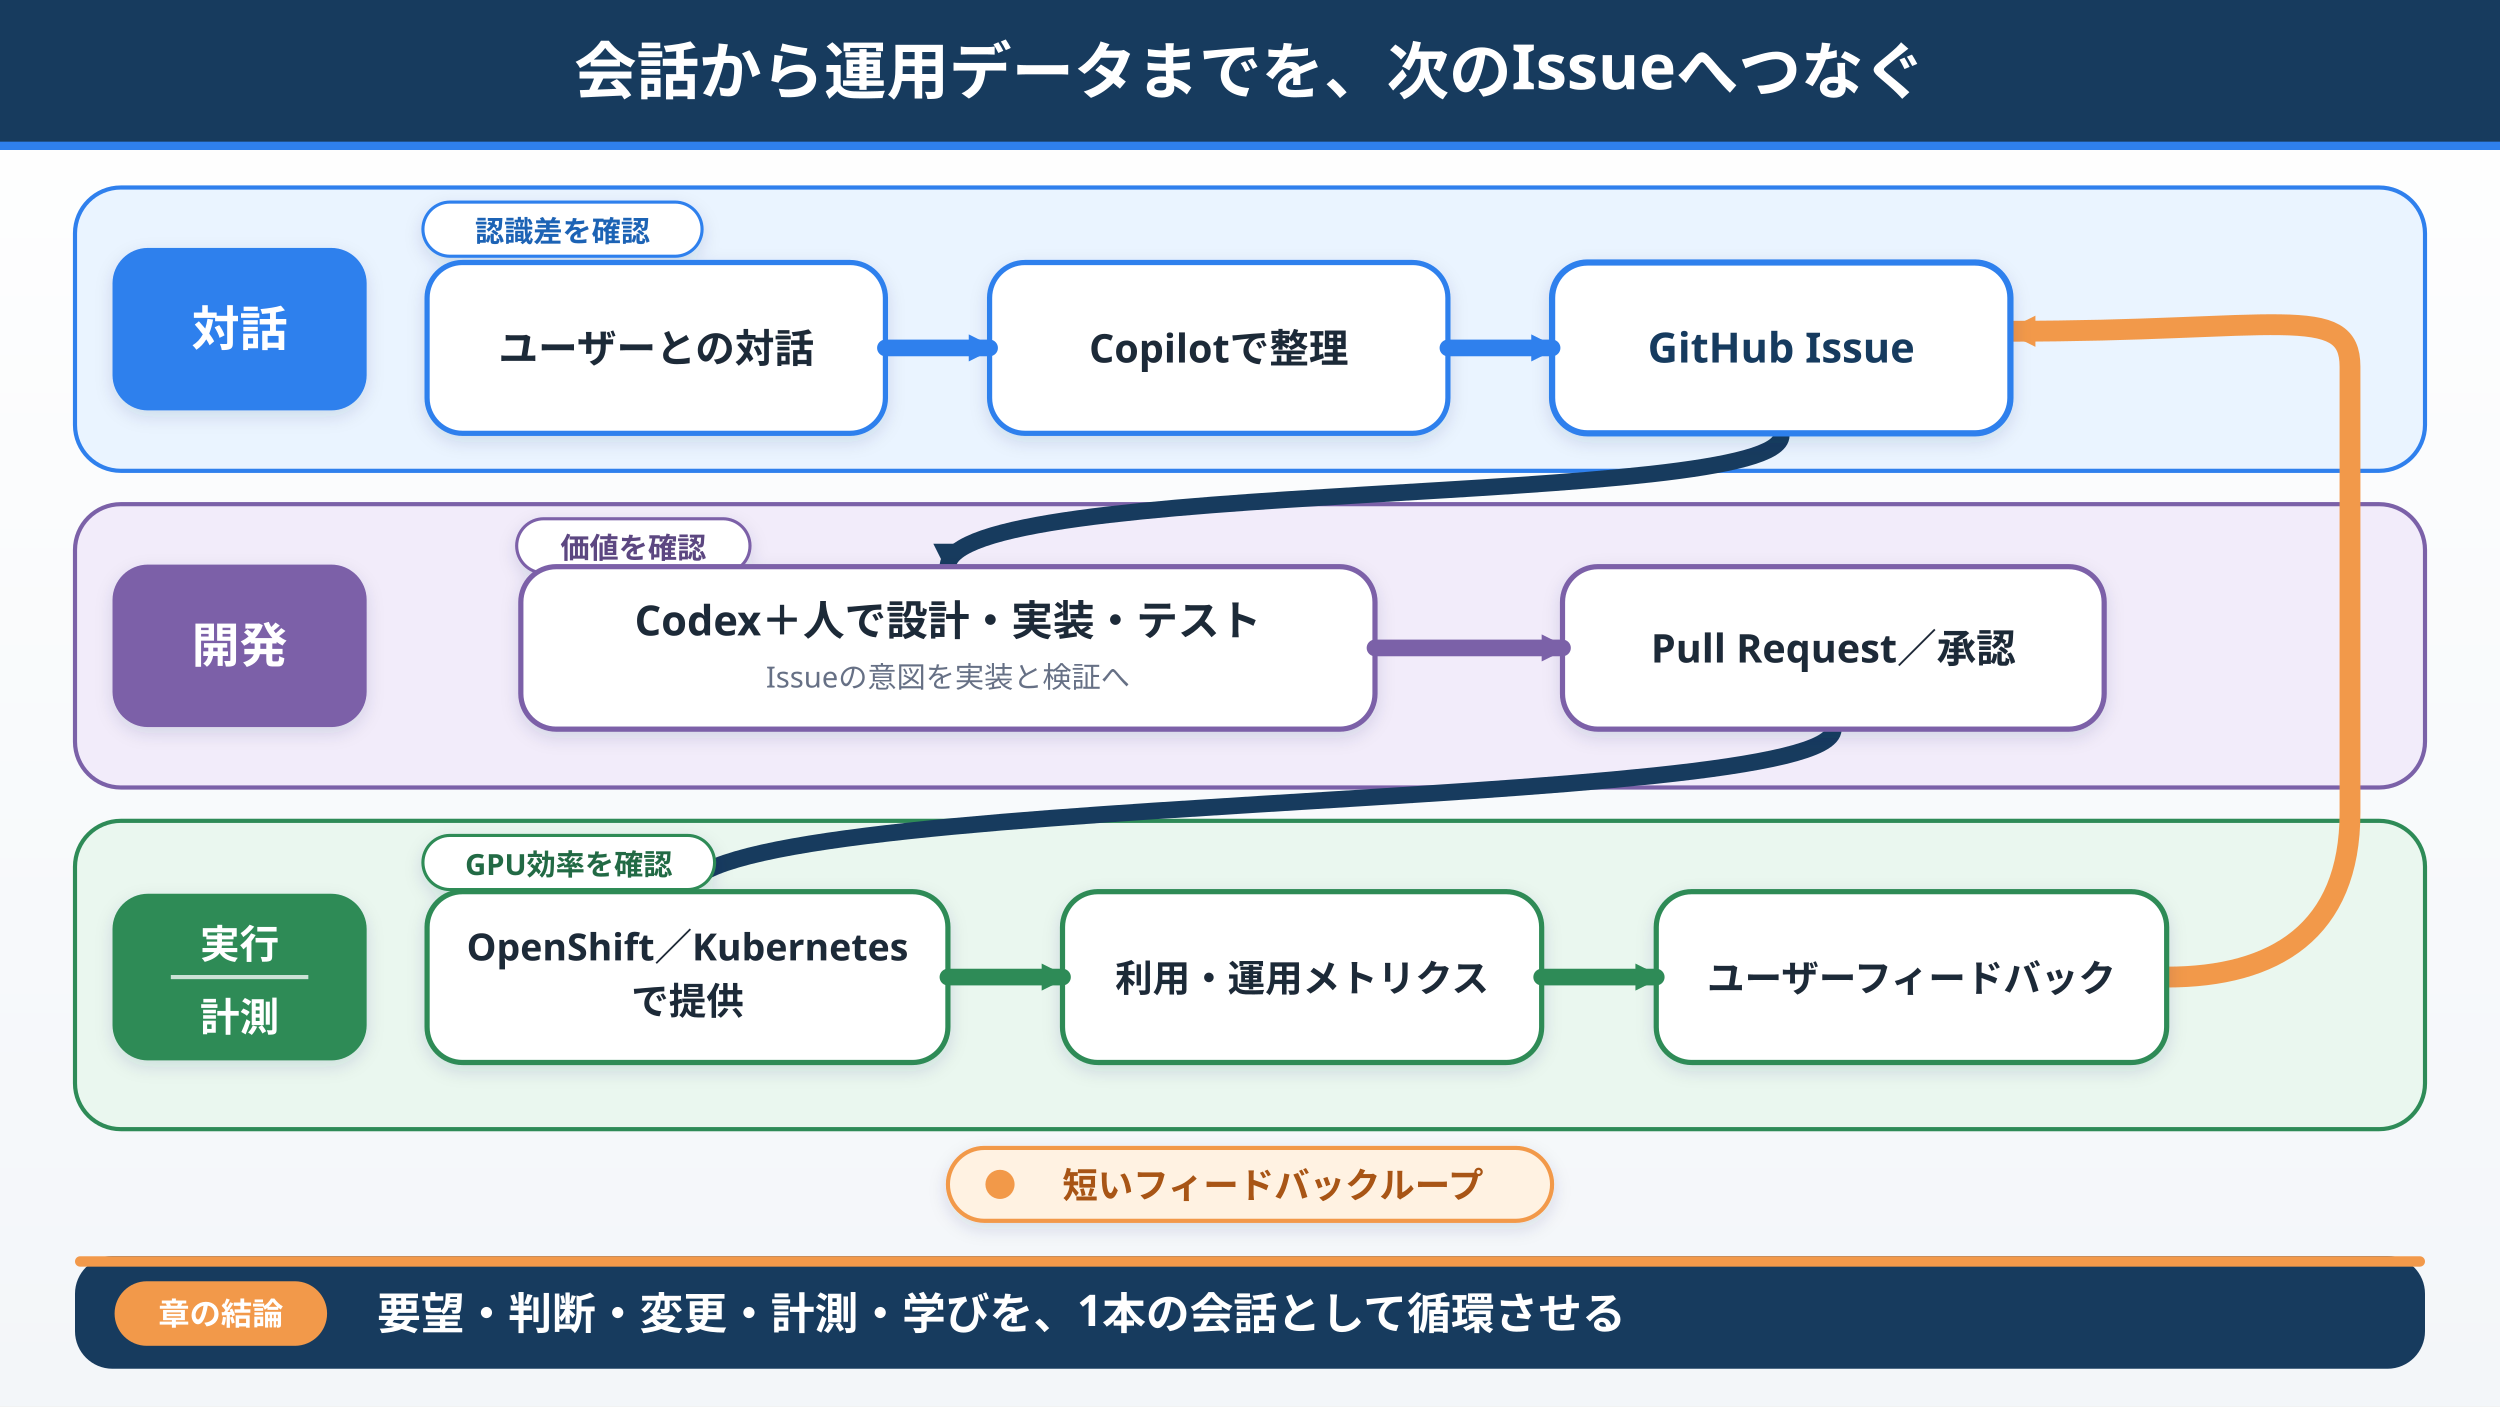
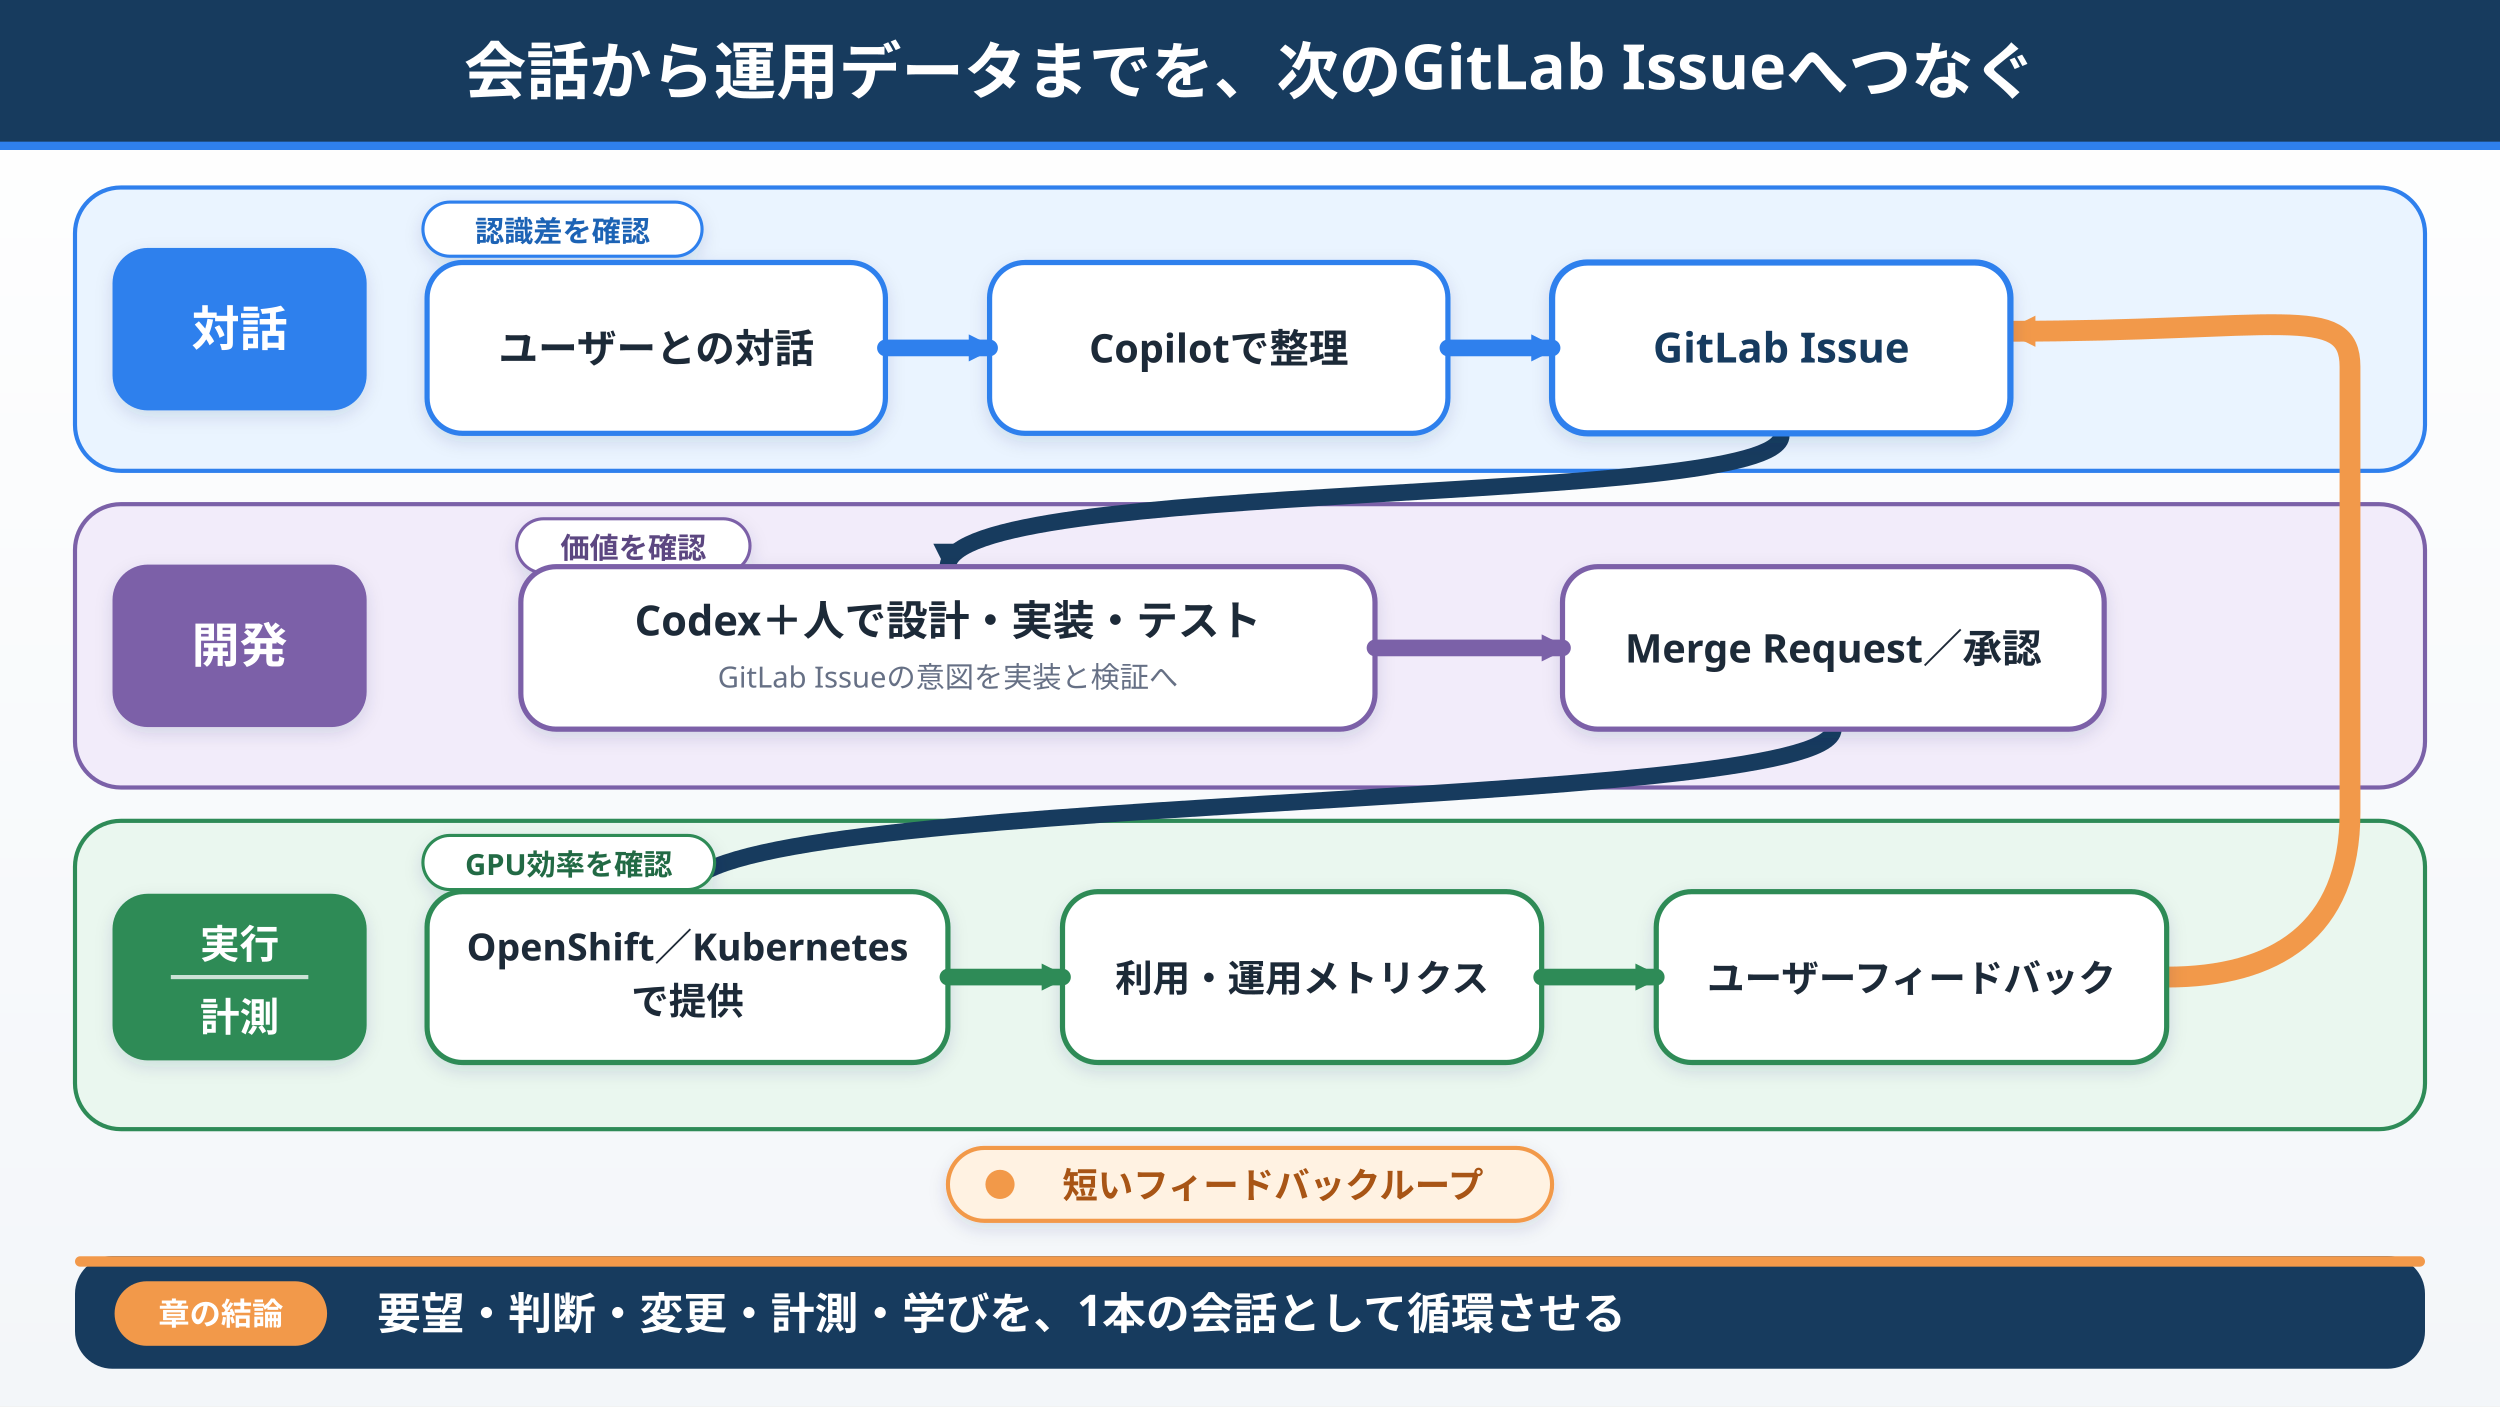
<svg xmlns="http://www.w3.org/2000/svg" width="1200" height="675" viewBox="0 0 1200 675" role="img" aria-labelledby="conversation-title conversation-desc">
  <defs>
    <linearGradient id="conversation-bg" x1="0" y1="0" x2="0" y2="1">
      <stop offset="0" stop-color="#FFFFFF" />
      <stop offset="1" stop-color="#F3F6F9" />
    </linearGradient>
    <filter id="conversation-shadow" x="-20%" y="-25%" width="140%" height="160%">
      <feDropShadow dx="0" dy="3" stdDeviation="4" flood-color="#173B5E" flood-opacity="0.13" />
    </filter>
    <marker id="conversation-arrow-blue" markerWidth="13" markerHeight="13" refX="10" refY="6.5" orient="auto" markerUnits="userSpaceOnUse">
      <path d="M0,0 L13,6.5 L0,13 Z" fill="#2F80ED" />
    </marker>
    <marker id="conversation-arrow-purple" markerWidth="13" markerHeight="13" refX="10" refY="6.5" orient="auto" markerUnits="userSpaceOnUse">
      <path d="M0,0 L13,6.5 L0,13 Z" fill="#7B61A8" />
    </marker>
    <marker id="conversation-arrow-green" markerWidth="13" markerHeight="13" refX="10" refY="6.5" orient="auto" markerUnits="userSpaceOnUse">
      <path d="M0,0 L13,6.5 L0,13 Z" fill="#2E8B57" />
    </marker>
    <marker id="conversation-arrow-orange" markerWidth="15" markerHeight="15" refX="12" refY="7.5" orient="auto" markerUnits="userSpaceOnUse">
      <path d="M0,0 L15,7.5 L0,15 Z" fill="#F2994A" />
    </marker>
    <marker id="conversation-arrow-navy" markerWidth="14" markerHeight="14" refX="11" refY="7" orient="auto" markerUnits="userSpaceOnUse">
      <path d="M0,0 L14,7 L0,14 Z" fill="#173B5E" />
    </marker>
  </defs>
  <g font-family="'Noto Sans JP', 'Yu Gothic', sans-serif" fill="#1F2937">
    <rect width="1200" height="675" fill="url(#conversation-bg)" />
    <rect width="1200" height="72" fill="#173B5E" />
    <rect x="0" y="68" width="1200" height="4" fill="#2F80ED" />
-     <text x="600" y="45" text-anchor="middle" font-size="30" font-weight="700" fill="#FFFFFF">会話から運用データまでを、次のIssueへつなぐ</text>
+     <text x="600" y="45" text-anchor="middle" font-size="30" font-weight="700" fill="#FFFFFF">会話から運用データまでを、次のGitLab Issueへつなぐ</text>
    <rect x="36" y="90" width="1128" height="136" rx="22" fill="#EAF4FF" stroke="#2F80ED" stroke-width="2" />
    <rect x="36" y="242" width="1128" height="136" rx="22" fill="#F2ECFA" stroke="#7B61A8" stroke-width="2" />
    <rect x="36" y="394" width="1128" height="148" rx="22" fill="#EAF7EF" stroke="#2E8B57" stroke-width="2" />
    <g fill="none" stroke-linecap="round" stroke-linejoin="round">
      <path d="M855 209 C855 244 455 229 455 272" stroke="#173B5E" stroke-width="8" marker-end="url(#conversation-arrow-navy)" />
      <path d="M880 350 C880 390 330 380 330 428" stroke="#173B5E" stroke-width="8" marker-end="url(#conversation-arrow-navy)" />
    </g>
    <path d="M1040 469 C1092 469 1128 447 1128 390 L1128 176 C1128 145 1093 159 965 159" fill="none" stroke="#F2994A" stroke-width="10" stroke-linecap="round" stroke-linejoin="round" marker-end="url(#conversation-arrow-orange)" />
    <g filter="url(#conversation-shadow)">
      <rect x="54" y="119" width="122" height="78" rx="17" fill="#2F80ED" />
      <text x="115" y="166" text-anchor="middle" font-size="23" font-weight="700" fill="#FFFFFF">対話</text>
      <rect x="203" y="97" width="134" height="26" rx="13" fill="#FFFFFF" stroke="#2F80ED" stroke-width="1.5" />
      <text x="270" y="116" text-anchor="middle" font-size="14" font-weight="700" fill="#1E63B5">認識差を確認</text>
      <rect x="205" y="126" width="220" height="82" rx="17" fill="#FFFFFF" stroke="#2F80ED" stroke-width="2.5" />
      <text x="315" y="174" text-anchor="middle" font-size="19" font-weight="700">ユーザーとの対話</text>
      <rect x="475" y="126" width="220" height="82" rx="17" fill="#FFFFFF" stroke="#2F80ED" stroke-width="2.5" />
      <text x="585" y="174" text-anchor="middle" font-size="19" font-weight="700">Copilotで整理</text>
      <rect x="745" y="126" width="220" height="82" rx="17" fill="#FFFFFF" stroke="#2F80ED" stroke-width="3" />
-       <text x="855" y="174" text-anchor="middle" font-size="20" font-weight="700" fill="#173B5E">GitHub Issue</text>
+       <text x="855" y="174" text-anchor="middle" font-size="20" font-weight="700" fill="#173B5E">GitLab Issue</text>
    </g>
    <g fill="none" stroke="#2F80ED" stroke-width="8" stroke-linecap="round" marker-end="url(#conversation-arrow-blue)">
      <path d="M425 167 L475 167" />
      <path d="M695 167 L745 167" />
    </g>
    <g filter="url(#conversation-shadow)">
      <rect x="54" y="271" width="122" height="78" rx="17" fill="#7B61A8" />
      <text x="115" y="318" text-anchor="middle" font-size="23" font-weight="700" fill="#FFFFFF">開発</text>
      <rect x="248" y="249" width="112" height="26" rx="13" fill="#FFFFFF" stroke="#7B61A8" stroke-width="1.5" />
      <text x="304" y="268" text-anchor="middle" font-size="14" font-weight="700" fill="#5C4681">価値を確認</text>
      <rect x="250" y="272" width="410" height="78" rx="17" fill="#FFFFFF" stroke="#7B61A8" stroke-width="2.5" />
      <text x="455" y="305" text-anchor="middle" font-size="20" font-weight="700">Codex＋人で設計・実装・テスト</text>
-       <text x="455" y="330" text-anchor="middle" font-size="14" font-weight="500" fill="#667085">Issueの意図を実装と検証へ</text>
+       <text x="455" y="330" text-anchor="middle" font-size="14" font-weight="500" fill="#667085">GitLab Issueの意図を実装と検証へ</text>
      <rect x="750" y="272" width="260" height="78" rx="17" fill="#FFFFFF" stroke="#7B61A8" stroke-width="2.5" />
-       <text x="880" y="318" text-anchor="middle" font-size="19" font-weight="700">Pull Request／承認</text>
+       <text x="880" y="318" text-anchor="middle" font-size="19" font-weight="700">Merge Request／承認</text>
    </g>
    <path d="M660 311 L750 311" fill="none" stroke="#7B61A8" stroke-width="8" stroke-linecap="round" marker-end="url(#conversation-arrow-purple)" />
    <g filter="url(#conversation-shadow)">
      <rect x="54" y="429" width="122" height="80" rx="17" fill="#2E8B57" />
      <text x="115" y="460" text-anchor="middle" font-size="19" font-weight="700" fill="#FFFFFF">実行</text>
      <line x1="82" y1="469" x2="148" y2="469" stroke="#FFFFFF" stroke-width="2" opacity="0.75" />
      <text x="115" y="495" text-anchor="middle" font-size="19" font-weight="700" fill="#FFFFFF">計測</text>
      <rect x="203" y="401" width="140" height="26" rx="13" fill="#FFFFFF" stroke="#2E8B57" stroke-width="1.5" />
      <text x="273" y="420" text-anchor="middle" font-size="14" font-weight="700" fill="#236B44">GPU効率を確認</text>
      <rect x="205" y="428" width="250" height="82" rx="17" fill="#FFFFFF" stroke="#2E8B57" stroke-width="2.5" />
      <text x="330" y="461" text-anchor="middle" font-size="18" font-weight="700">OpenShift／Kubernetes</text>
      <text x="330" y="487" text-anchor="middle" font-size="18" font-weight="700">で提供</text>
      <rect x="510" y="428" width="230" height="82" rx="17" fill="#FFFFFF" stroke="#2E8B57" stroke-width="2.5" />
      <text x="625" y="476" text-anchor="middle" font-size="18" font-weight="700">利用・運用メトリクス</text>
      <rect x="795" y="428" width="245" height="82" rx="17" fill="#FFFFFF" stroke="#2E8B57" stroke-width="2.5" />
      <text x="917.5" y="476" text-anchor="middle" font-size="18" font-weight="700">ユーザーフィードバック</text>
    </g>
    <g fill="none" stroke="#2E8B57" stroke-width="8" stroke-linecap="round" marker-end="url(#conversation-arrow-green)">
      <path d="M455 469 L510 469" />
      <path d="M740 469 L795 469" />
    </g>
    <g filter="url(#conversation-shadow)">
      <rect x="455" y="551" width="290" height="35" rx="17.5" fill="#FFF2E2" stroke="#F2994A" stroke-width="2" />
      <circle cx="480" cy="568.5" r="7" fill="#F2994A" />
      <text x="611" y="575" text-anchor="middle" font-size="17" font-weight="700" fill="#A85412">短いフィードバックループ</text>
    </g>
    <g>
      <rect x="36" y="603" width="1128" height="54" rx="18" fill="#173B5E" />
      <rect x="36" y="603" width="1128" height="5" rx="2.5" fill="#F2994A" />
      <rect x="55" y="615" width="102" height="31" rx="15.5" fill="#F2994A" />
      <text x="106" y="636" text-anchor="middle" font-size="15" font-weight="700" fill="#FFFFFF">章の結論</text>
      <text x="181" y="638" font-size="21" font-weight="700" fill="#FFFFFF">要望・判断・変更・計測・学びを、1本の会話として循環させる</text>
    </g>
  </g>
</svg>
